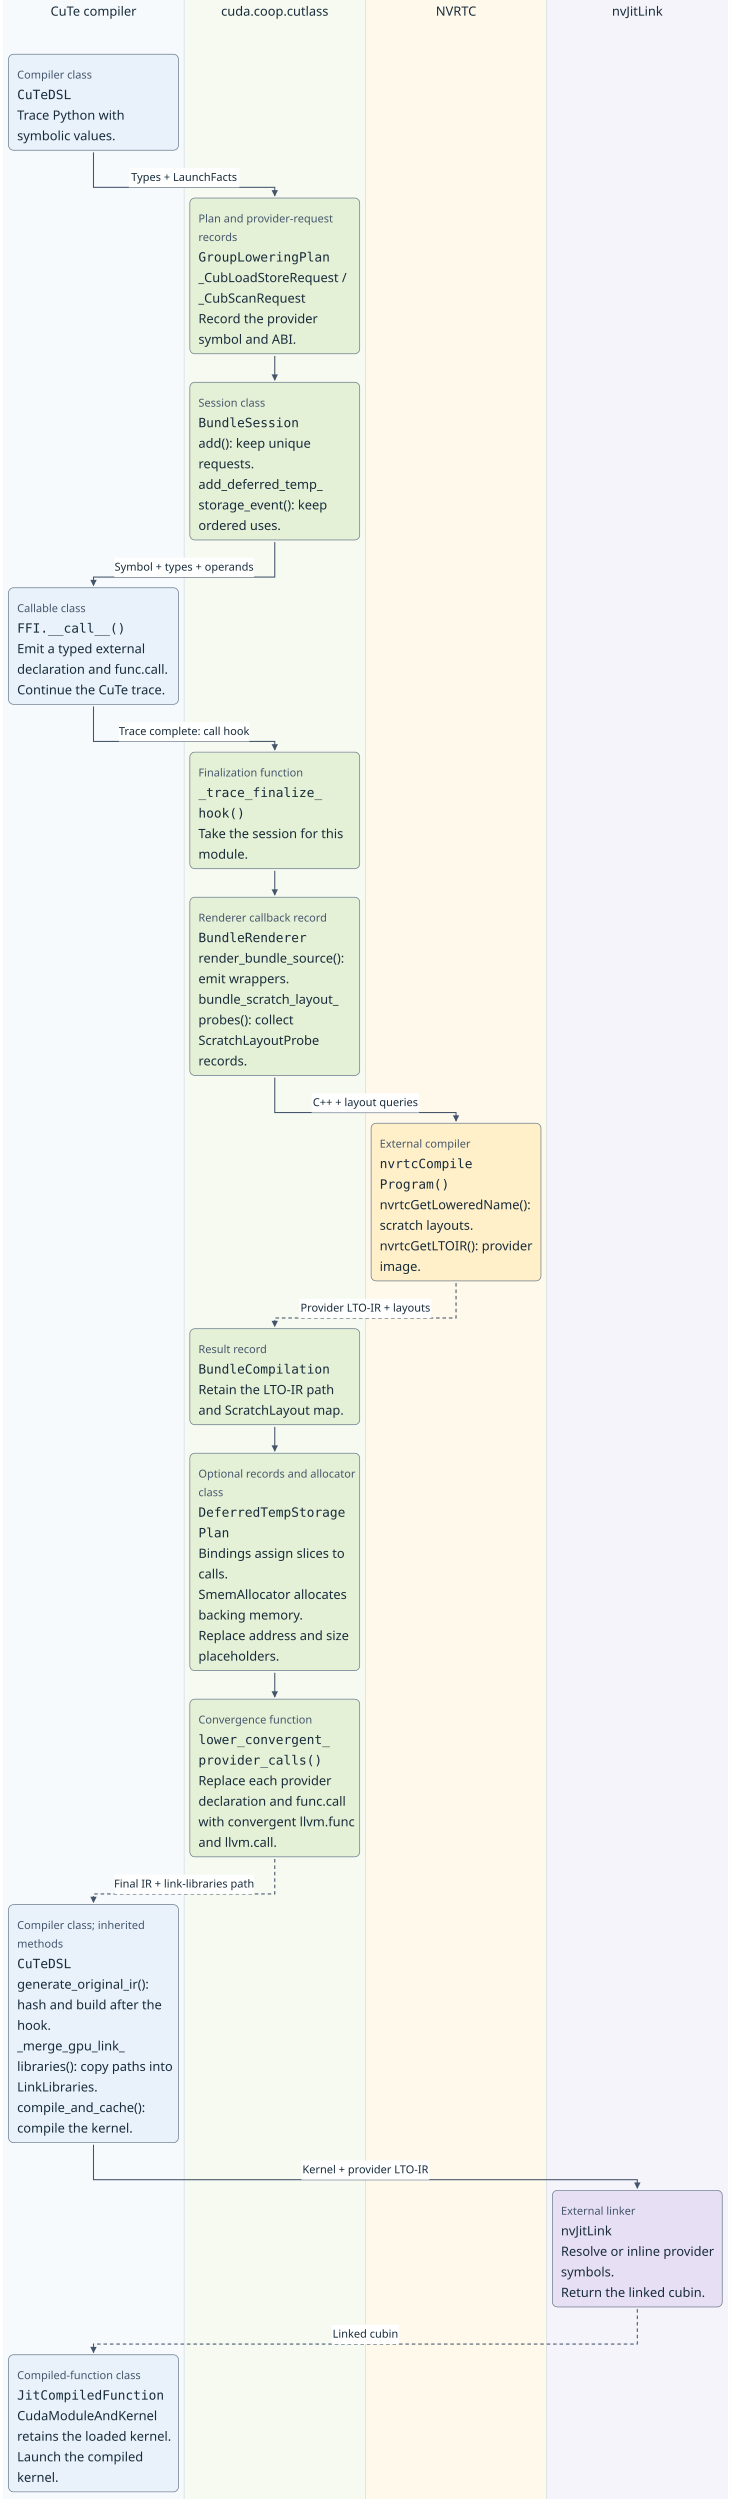
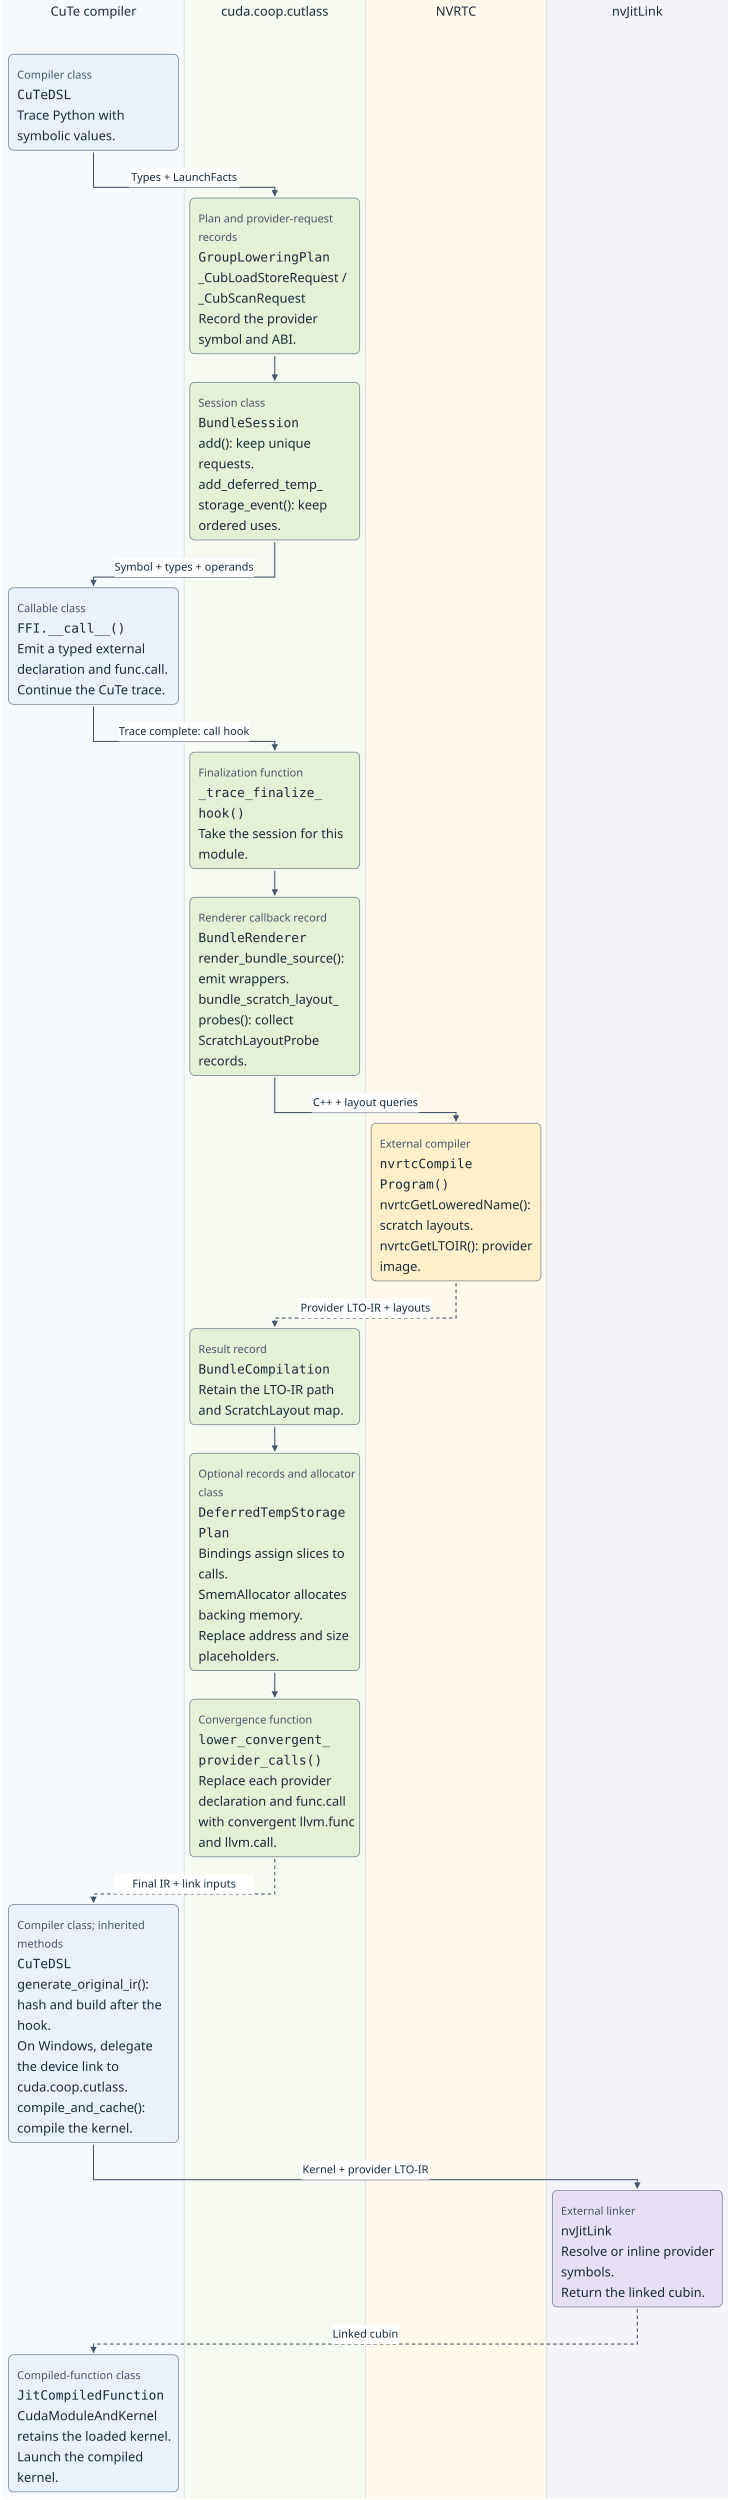
<svg xmlns="http://www.w3.org/2000/svg" role="img" aria-labelledby="cutlass-handoffs-classes-title cutlass-handoffs-classes-desc" viewBox="0 0 1024 3503">
  <defs>
    <marker id="cutlass-handoffs-classes-arrow" viewBox="0 0 10 10" refX="9" refY="5" markerWidth="6" markerHeight="6" orient="auto">
      <path d="M0 0L10 5L0 10Z" fill="#44556b" />
    </marker>
  </defs>
  <rect width="1024" height="3503" fill="#ffffff" />
  <rect x="4" y="0" width="254" height="3501.6" fill="#e9f2fb" fill-opacity="0.34" />
  <text x="131" y="22" text-anchor="middle" font-family="sans-serif" font-size="18px" font-weight="500" fill="#172b3a">CuTe compiler</text>
  <rect x="258" y="0" width="254" height="3501.6" fill="#e5f1d7" fill-opacity="0.34" />
  <line x1="258" x2="258" y1="0" y2="3501.6" stroke="#d2dbe5" stroke-width="1" />
  <text x="385" y="22" text-anchor="middle" font-family="sans-serif" font-size="18px" font-weight="500" fill="#172b3a">cuda.coop.cutlass</text>
  <rect x="512" y="0" width="254" height="3501.6" fill="#fff0c9" fill-opacity="0.34" />
  <line x1="512" x2="512" y1="0" y2="3501.6" stroke="#d2dbe5" stroke-width="1" />
  <text x="639" y="22" text-anchor="middle" font-family="sans-serif" font-size="18px" font-weight="500" fill="#172b3a">NVRTC</text>
  <rect x="766" y="0" width="254" height="3501.6" fill="#e7dff4" fill-opacity="0.34" />
  <line x1="766" x2="766" y1="0" y2="3501.6" stroke="#d2dbe5" stroke-width="1" />
  <text x="893" y="22" text-anchor="middle" font-family="sans-serif" font-size="18px" font-weight="500" fill="#172b3a">nvJitLink</text>
  <g data-node="CuTeDSL" role="group" aria-label="CuTe compiler. Compiler class. CuTeDSL. Trace Python with symbolic values.">
    <rect x="12" y="76" width="238" height="134.5" rx="7" fill="#e9f2fb" stroke="#68798b" stroke-width="1" />
    <text x="24" y="110.1" font-family="sans-serif" font-size="15.429px" font-weight="400" fill="#44556b">Compiler class</text>
    <text x="24" y="138.9" font-family="ui-monospace, SFMono-Regular, Consolas, monospace" font-size="18px" font-weight="500" fill="#172b3a">CuTeDSL</text>
    <text x="24" y="167.7" font-family="sans-serif" font-size="18px" font-weight="400" fill="#172b3a">Trace Python with</text>
    <text x="24" y="196.5" font-family="sans-serif" font-size="18px" font-weight="400" fill="#172b3a">symbolic values.</text>
  </g>
  <path d="M131 213.5V262.5H385V274.5" marker-end="url(#cutlass-handoffs-classes-arrow)" fill="none" stroke="#44556b" stroke-width="1.5" />
  <rect x="180.565" y="235.5" width="154.87" height="27" fill="#ffffff" />
  <text x="258" y="253.5" text-anchor="middle" font-family="sans-serif" font-size="15.429px" font-weight="400" fill="#172b3a">Types + LaunchFacts</text>
  <g data-node="GroupLoweringPlan" role="group" aria-label="cuda.coop.cutlass. Plan and provider-request records. GroupLoweringPlan. _CubLoadStoreRequest / _CubScanRequest. Record the provider symbol and ABI.">
    <rect x="266" y="277.5" width="238" height="218.2" rx="7" fill="#e5f1d7" stroke="#68798b" stroke-width="1" />
    <text x="278" y="311.6" font-family="sans-serif" font-size="15.429px" font-weight="400" fill="#44556b">Plan and provider-request</text>
    <text x="278" y="337.7" font-family="sans-serif" font-size="15.429px" font-weight="400" fill="#44556b">records</text>
    <text x="278" y="366.5" font-family="ui-monospace, SFMono-Regular, Consolas, monospace" font-size="18px" font-weight="500" fill="#172b3a">GroupLoweringPlan</text>
    <text x="278" y="395.3" font-family="sans-serif" font-size="18px" font-weight="400" fill="#172b3a">_CubLoadStoreRequest /</text>
    <text x="278" y="424.1" font-family="sans-serif" font-size="18px" font-weight="400" fill="#172b3a">_CubScanRequest</text>
    <text x="278" y="452.9" font-family="sans-serif" font-size="18px" font-weight="400" fill="#172b3a">Record the provider</text>
    <text x="278" y="481.7" font-family="sans-serif" font-size="18px" font-weight="400" fill="#172b3a">symbol and ABI.</text>
  </g>
  <path d="M385 498.7V532.7" marker-end="url(#cutlass-handoffs-classes-arrow)" fill="none" stroke="#44556b" stroke-width="1.5" />
  <g data-node="BundleSession" role="group" aria-label="cuda.coop.cutlass. Session class. BundleSession. add(): keep unique requests.. add_deferred_temp_storage_event(): keep ordered uses.">
    <rect x="266" y="535.7" width="238" height="220.9" rx="7" fill="#e5f1d7" stroke="#68798b" stroke-width="1" />
    <text x="278" y="569.8" font-family="sans-serif" font-size="15.429px" font-weight="400" fill="#44556b">Session class</text>
    <text x="278" y="598.6" font-family="ui-monospace, SFMono-Regular, Consolas, monospace" font-size="18px" font-weight="500" fill="#172b3a">BundleSession</text>
    <text x="278" y="627.4" font-family="sans-serif" font-size="18px" font-weight="400" fill="#172b3a">add(): keep unique</text>
    <text x="278" y="656.2" font-family="sans-serif" font-size="18px" font-weight="400" fill="#172b3a">requests.</text>
    <text x="278" y="685" font-family="sans-serif" font-size="18px" font-weight="400" fill="#172b3a">add_deferred_temp_</text>
    <text x="278" y="713.8" font-family="sans-serif" font-size="18px" font-weight="400" fill="#172b3a">storage_event(): keep</text>
    <text x="278" y="742.6" font-family="sans-serif" font-size="18px" font-weight="400" fill="#172b3a">ordered uses.</text>
  </g>
  <path d="M385 759.6V808.6H131V820.6" marker-end="url(#cutlass-handoffs-classes-arrow)" fill="none" stroke="#44556b" stroke-width="1.5" />
  <rect x="160.223" y="781.6" width="195.553" height="27" fill="#ffffff" />
  <text x="258" y="799.6" text-anchor="middle" font-family="sans-serif" font-size="15.429px" font-weight="400" fill="#172b3a">Symbol + types + operands</text>
  <g data-node="FFI.__call__()" role="group" aria-label="CuTe compiler. Callable class. FFI.__call__(). Emit a typed external declaration and func.call.. Continue the CuTe trace.">
    <rect x="12" y="823.6" width="238" height="163.3" rx="7" fill="#e9f2fb" stroke="#68798b" stroke-width="1" />
    <text x="24" y="857.7" font-family="sans-serif" font-size="15.429px" font-weight="400" fill="#44556b">Callable class</text>
    <text x="24" y="886.5" font-family="ui-monospace, SFMono-Regular, Consolas, monospace" font-size="18px" font-weight="500" fill="#172b3a">FFI.__call__()</text>
    <text x="24" y="915.3" font-family="sans-serif" font-size="18px" font-weight="400" fill="#172b3a">Emit a typed external</text>
    <text x="24" y="944.1" font-family="sans-serif" font-size="18px" font-weight="400" fill="#172b3a">declaration and func.call.</text>
    <text x="24" y="972.9" font-family="sans-serif" font-size="18px" font-weight="400" fill="#172b3a">Continue the CuTe trace.</text>
  </g>
  <path d="M131 989.9V1038.9H385V1050.9" marker-end="url(#cutlass-handoffs-classes-arrow)" fill="none" stroke="#44556b" stroke-width="1.5" />
  <rect x="166.516" y="1011.9" width="182.967" height="27" fill="#ffffff" />
  <text x="258" y="1029.9" text-anchor="middle" font-family="sans-serif" font-size="15.429px" font-weight="400" fill="#172b3a">Trace complete: call hook</text>
  <g data-node="_trace_finalize_hook()" role="group" aria-label="cuda.coop.cutlass. Finalization function. _trace_finalize_hook(). Take the session for this module.">
    <rect x="266" y="1053.9" width="238" height="163.3" rx="7" fill="#e5f1d7" stroke="#68798b" stroke-width="1" />
    <text x="278" y="1088" font-family="sans-serif" font-size="15.429px" font-weight="400" fill="#44556b">Finalization function</text>
    <text x="278" y="1116.8" font-family="ui-monospace, SFMono-Regular, Consolas, monospace" font-size="18px" font-weight="500" fill="#172b3a">_trace_finalize_</text>
    <text x="278" y="1145.6" font-family="ui-monospace, SFMono-Regular, Consolas, monospace" font-size="18px" font-weight="500" fill="#172b3a">hook()</text>
    <text x="278" y="1174.4" font-family="sans-serif" font-size="18px" font-weight="400" fill="#172b3a">Take the session for this</text>
    <text x="278" y="1203.2" font-family="sans-serif" font-size="18px" font-weight="400" fill="#172b3a">module.</text>
  </g>
  <path d="M385 1220.2V1254.2" marker-end="url(#cutlass-handoffs-classes-arrow)" fill="none" stroke="#44556b" stroke-width="1.5" />
  <g data-node="BundleRenderer" role="group" aria-label="cuda.coop.cutlass. Renderer callback record. BundleRenderer. render_bundle_source(): emit wrappers.. bundle_scratch_layout_probes(): collect ScratchLayoutProbe records.">
    <rect x="266" y="1257.2" width="238" height="249.7" rx="7" fill="#e5f1d7" stroke="#68798b" stroke-width="1" />
    <text x="278" y="1291.3" font-family="sans-serif" font-size="15.429px" font-weight="400" fill="#44556b">Renderer callback record</text>
    <text x="278" y="1320.1" font-family="ui-monospace, SFMono-Regular, Consolas, monospace" font-size="18px" font-weight="500" fill="#172b3a">BundleRenderer</text>
    <text x="278" y="1348.9" font-family="sans-serif" font-size="18px" font-weight="400" fill="#172b3a">render_bundle_source():</text>
    <text x="278" y="1377.7" font-family="sans-serif" font-size="18px" font-weight="400" fill="#172b3a">emit wrappers.</text>
    <text x="278" y="1406.5" font-family="sans-serif" font-size="18px" font-weight="400" fill="#172b3a">bundle_scratch_layout_</text>
    <text x="278" y="1435.3" font-family="sans-serif" font-size="18px" font-weight="400" fill="#172b3a">probes(): collect</text>
    <text x="278" y="1464.1" font-family="sans-serif" font-size="18px" font-weight="400" fill="#172b3a">ScratchLayoutProbe</text>
    <text x="278" y="1492.9" font-family="sans-serif" font-size="18px" font-weight="400" fill="#172b3a">records.</text>
  </g>
  <path d="M385 1509.9V1558.9H639V1570.9" marker-end="url(#cutlass-handoffs-classes-arrow)" fill="none" stroke="#44556b" stroke-width="1.5" />
  <rect x="436.701" y="1531.9" width="150.598" height="27" fill="#ffffff" />
  <text x="512" y="1549.9" text-anchor="middle" font-family="sans-serif" font-size="15.429px" font-weight="400" fill="#172b3a">C++ + layout queries</text>
  <g data-node="nvrtcCompileProgram()" role="group" aria-label="NVRTC. External compiler. nvrtcCompileProgram(). nvrtcGetLoweredName(): scratch layouts.. nvrtcGetLTOIR(): provider image.">
    <rect x="520" y="1573.9" width="238" height="220.9" rx="7" fill="#fff0c9" stroke="#68798b" stroke-width="1" />
    <text x="532" y="1608" font-family="sans-serif" font-size="15.429px" font-weight="400" fill="#44556b">External compiler</text>
    <text x="532" y="1636.8" font-family="ui-monospace, SFMono-Regular, Consolas, monospace" font-size="18px" font-weight="500" fill="#172b3a">nvrtcCompile</text>
    <text x="532" y="1665.6" font-family="ui-monospace, SFMono-Regular, Consolas, monospace" font-size="18px" font-weight="500" fill="#172b3a">Program()</text>
    <text x="532" y="1694.4" font-family="sans-serif" font-size="18px" font-weight="400" fill="#172b3a">nvrtcGetLoweredName():</text>
    <text x="532" y="1723.2" font-family="sans-serif" font-size="18px" font-weight="400" fill="#172b3a">scratch layouts.</text>
    <text x="532" y="1752" font-family="sans-serif" font-size="18px" font-weight="400" fill="#172b3a">nvrtcGetLTOIR(): provider</text>
    <text x="532" y="1780.8" font-family="sans-serif" font-size="18px" font-weight="400" fill="#172b3a">image.</text>
  </g>
  <path d="M639 1797.8V1846.8H385V1858.8" marker-end="url(#cutlass-handoffs-classes-arrow)" stroke-dasharray="5 4" fill="none" stroke="#44556b" stroke-width="1.5" />
  <rect x="419.452" y="1819.8" width="185.095" height="27" fill="#ffffff" />
  <text x="512" y="1837.8" text-anchor="middle" font-family="sans-serif" font-size="15.429px" font-weight="400" fill="#172b3a">Provider LTO-IR + layouts</text>
  <g data-node="BundleCompilation" role="group" aria-label="cuda.coop.cutlass. Result record. BundleCompilation. Retain the LTO-IR path and ScratchLayout map.">
    <rect x="266" y="1861.8" width="238" height="134.5" rx="7" fill="#e5f1d7" stroke="#68798b" stroke-width="1" />
    <text x="278" y="1895.9" font-family="sans-serif" font-size="15.429px" font-weight="400" fill="#44556b">Result record</text>
    <text x="278" y="1924.7" font-family="ui-monospace, SFMono-Regular, Consolas, monospace" font-size="18px" font-weight="500" fill="#172b3a">BundleCompilation</text>
    <text x="278" y="1953.5" font-family="sans-serif" font-size="18px" font-weight="400" fill="#172b3a">Retain the LTO-IR path</text>
    <text x="278" y="1982.3" font-family="sans-serif" font-size="18px" font-weight="400" fill="#172b3a">and ScratchLayout map.</text>
  </g>
  <path d="M385 1999.3V2033.3" marker-end="url(#cutlass-handoffs-classes-arrow)" fill="none" stroke="#44556b" stroke-width="1.5" />
  <g data-node="DeferredTempStoragePlan" role="group" aria-label="cuda.coop.cutlass. Optional records and allocator class. DeferredTempStoragePlan. Bindings assign slices to calls.. SmemAllocator allocates backing memory.. Replace address and size placeholders.">
    <rect x="266" y="2036.3" width="238" height="304.6" rx="7" fill="#e5f1d7" stroke="#68798b" stroke-width="1" />
    <text x="278" y="2070.4" font-family="sans-serif" font-size="15.429px" font-weight="400" fill="#44556b">Optional records and allocator</text>
    <text x="278" y="2096.5" font-family="sans-serif" font-size="15.429px" font-weight="400" fill="#44556b">class</text>
    <text x="278" y="2125.3" font-family="ui-monospace, SFMono-Regular, Consolas, monospace" font-size="18px" font-weight="500" fill="#172b3a">DeferredTempStorage</text>
    <text x="278" y="2154.1" font-family="ui-monospace, SFMono-Regular, Consolas, monospace" font-size="18px" font-weight="500" fill="#172b3a">Plan</text>
    <text x="278" y="2182.9" font-family="sans-serif" font-size="18px" font-weight="400" fill="#172b3a">Bindings assign slices to</text>
    <text x="278" y="2211.7" font-family="sans-serif" font-size="18px" font-weight="400" fill="#172b3a">calls.</text>
    <text x="278" y="2240.5" font-family="sans-serif" font-size="18px" font-weight="400" fill="#172b3a">SmemAllocator allocates</text>
    <text x="278" y="2269.3" font-family="sans-serif" font-size="18px" font-weight="400" fill="#172b3a">backing memory.</text>
    <text x="278" y="2298.1" font-family="sans-serif" font-size="18px" font-weight="400" fill="#172b3a">Replace address and size</text>
    <text x="278" y="2326.9" font-family="sans-serif" font-size="18px" font-weight="400" fill="#172b3a">placeholders.</text>
  </g>
  <path d="M385 2343.9V2377.9" marker-end="url(#cutlass-handoffs-classes-arrow)" fill="none" stroke="#44556b" stroke-width="1.5" />
  <g data-node="lower_convergent_provider_calls()" role="group" aria-label="cuda.coop.cutlass. Convergence function. lower_convergent_provider_calls(). Replace each provider declaration and func.call with convergent llvm.func and llvm.call.">
    <rect x="266" y="2380.9" width="238" height="220.9" rx="7" fill="#e5f1d7" stroke="#68798b" stroke-width="1" />
    <text x="278" y="2415" font-family="sans-serif" font-size="15.429px" font-weight="400" fill="#44556b">Convergence function</text>
    <text x="278" y="2443.8" font-family="ui-monospace, SFMono-Regular, Consolas, monospace" font-size="18px" font-weight="500" fill="#172b3a">lower_convergent_</text>
    <text x="278" y="2472.6" font-family="ui-monospace, SFMono-Regular, Consolas, monospace" font-size="18px" font-weight="500" fill="#172b3a">provider_calls()</text>
    <text x="278" y="2501.4" font-family="sans-serif" font-size="18px" font-weight="400" fill="#172b3a">Replace each provider</text>
    <text x="278" y="2530.2" font-family="sans-serif" font-size="18px" font-weight="400" fill="#172b3a">declaration and func.call</text>
    <text x="278" y="2559" font-family="sans-serif" font-size="18px" font-weight="400" fill="#172b3a">with convergent llvm.func</text>
    <text x="278" y="2587.8" font-family="sans-serif" font-size="18px" font-weight="400" fill="#172b3a">and llvm.call.</text>
  </g>
  <path d="M385 2604.8V2653.8H131V2665.8" marker-end="url(#cutlass-handoffs-classes-arrow)" stroke-dasharray="5 4" fill="none" stroke="#44556b" stroke-width="1.5" />
  <rect x="160.457" y="2626.8" width="195.087" height="27" fill="#ffffff" />
-   <text x="258" y="2644.8" text-anchor="middle" font-family="sans-serif" font-size="15.429px" font-weight="400" fill="#172b3a">Final IR + link-libraries path</text>
+   <text x="258" y="2644.8" text-anchor="middle" font-family="sans-serif" font-size="15.429px" font-weight="400" fill="#172b3a">Final IR + link inputs</text>
  <g data-node="CuTeDSL" role="group" aria-label="CuTe compiler. Compiler class; inherited methods. CuTeDSL. generate_original_ir(): hash and build after the hook.. _merge_gpu_link_libraries(): copy paths into LinkLibraries.. compile_and_cache(): compile the kernel.">
    <rect x="12" y="2668.8" width="238" height="333.4" rx="7" fill="#e9f2fb" stroke="#68798b" stroke-width="1" />
    <text x="24" y="2702.9" font-family="sans-serif" font-size="15.429px" font-weight="400" fill="#44556b">Compiler class; inherited</text>
    <text x="24" y="2729" font-family="sans-serif" font-size="15.429px" font-weight="400" fill="#44556b">methods</text>
    <text x="24" y="2757.8" font-family="ui-monospace, SFMono-Regular, Consolas, monospace" font-size="18px" font-weight="500" fill="#172b3a">CuTeDSL</text>
    <text x="24" y="2786.6" font-family="sans-serif" font-size="18px" font-weight="400" fill="#172b3a">generate_original_ir():</text>
    <text x="24" y="2815.4" font-family="sans-serif" font-size="18px" font-weight="400" fill="#172b3a">hash and build after the</text>
    <text x="24" y="2844.2" font-family="sans-serif" font-size="18px" font-weight="400" fill="#172b3a">hook.</text>
-     <text x="24" y="2873" font-family="sans-serif" font-size="18px" font-weight="400" fill="#172b3a">_merge_gpu_link_</text>
-     <text x="24" y="2901.8" font-family="sans-serif" font-size="18px" font-weight="400" fill="#172b3a">libraries(): copy paths into</text>
-     <text x="24" y="2930.6" font-family="sans-serif" font-size="18px" font-weight="400" fill="#172b3a">LinkLibraries.</text>
+     <text x="24" y="2873" font-family="sans-serif" font-size="18px" font-weight="400" fill="#172b3a">On Windows, delegate</text>
+     <text x="24" y="2901.8" font-family="sans-serif" font-size="18px" font-weight="400" fill="#172b3a">the device link to</text>
+     <text x="24" y="2930.6" font-family="sans-serif" font-size="18px" font-weight="400" fill="#172b3a">cuda.coop.cutlass.</text>
    <text x="24" y="2959.4" font-family="sans-serif" font-size="18px" font-weight="400" fill="#172b3a">compile_and_cache():</text>
    <text x="24" y="2988.2" font-family="sans-serif" font-size="18px" font-weight="400" fill="#172b3a">compile the kernel.</text>
  </g>
  <path d="M131 3005.2V3054.2H893V3066.2" marker-end="url(#cutlass-handoffs-classes-arrow)" fill="none" stroke="#44556b" stroke-width="1.5" />
  <rect x="422.446" y="3027.2" width="179.107" height="27" fill="#ffffff" />
  <text x="512" y="3045.2" text-anchor="middle" font-family="sans-serif" font-size="15.429px" font-weight="400" fill="#172b3a">Kernel + provider LTO-IR</text>
  <g data-node="nvJitLink" role="group" aria-label="nvJitLink. External linker. nvJitLink. Resolve or inline provider symbols.. Return the linked cubin.">
    <rect x="774" y="3069.2" width="238" height="163.3" rx="7" fill="#e7dff4" stroke="#68798b" stroke-width="1" />
    <text x="786" y="3103.3" font-family="sans-serif" font-size="15.429px" font-weight="400" fill="#44556b">External linker</text>
    <text x="786" y="3132.1" font-family="sans-serif" font-size="18px" font-weight="500" fill="#172b3a">nvJitLink</text>
    <text x="786" y="3160.9" font-family="sans-serif" font-size="18px" font-weight="400" fill="#172b3a">Resolve or inline provider</text>
    <text x="786" y="3189.7" font-family="sans-serif" font-size="18px" font-weight="400" fill="#172b3a">symbols.</text>
    <text x="786" y="3218.5" font-family="sans-serif" font-size="18px" font-weight="400" fill="#172b3a">Return the linked cubin.</text>
  </g>
  <path d="M893 3235.5V3284.5H131V3296.5" marker-end="url(#cutlass-handoffs-classes-arrow)" stroke-dasharray="5 4" fill="none" stroke="#44556b" stroke-width="1.5" />
  <rect x="464.745" y="3257.5" width="94.51" height="27" fill="#ffffff" />
  <text x="512" y="3275.5" text-anchor="middle" font-family="sans-serif" font-size="15.429px" font-weight="400" fill="#172b3a">Linked cubin</text>
  <g data-node="JitCompiledFunction" role="group" aria-label="CuTe compiler. Compiled-function class. JitCompiledFunction. CudaModuleAndKernel retains the loaded kernel.. Launch the compiled kernel.">
    <rect x="12" y="3299.5" width="238" height="192.1" rx="7" fill="#e9f2fb" stroke="#68798b" stroke-width="1" />
    <text x="24" y="3333.6" font-family="sans-serif" font-size="15.429px" font-weight="400" fill="#44556b">Compiled-function class</text>
    <text x="24" y="3362.4" font-family="ui-monospace, SFMono-Regular, Consolas, monospace" font-size="18px" font-weight="500" fill="#172b3a">JitCompiledFunction</text>
    <text x="24" y="3391.2" font-family="sans-serif" font-size="18px" font-weight="400" fill="#172b3a">CudaModuleAndKernel</text>
    <text x="24" y="3420" font-family="sans-serif" font-size="18px" font-weight="400" fill="#172b3a">retains the loaded kernel.</text>
    <text x="24" y="3448.8" font-family="sans-serif" font-size="18px" font-weight="400" fill="#172b3a">Launch the compiled</text>
    <text x="24" y="3477.6" font-family="sans-serif" font-size="18px" font-weight="400" fill="#172b3a">kernel.</text>
  </g>
</svg>
